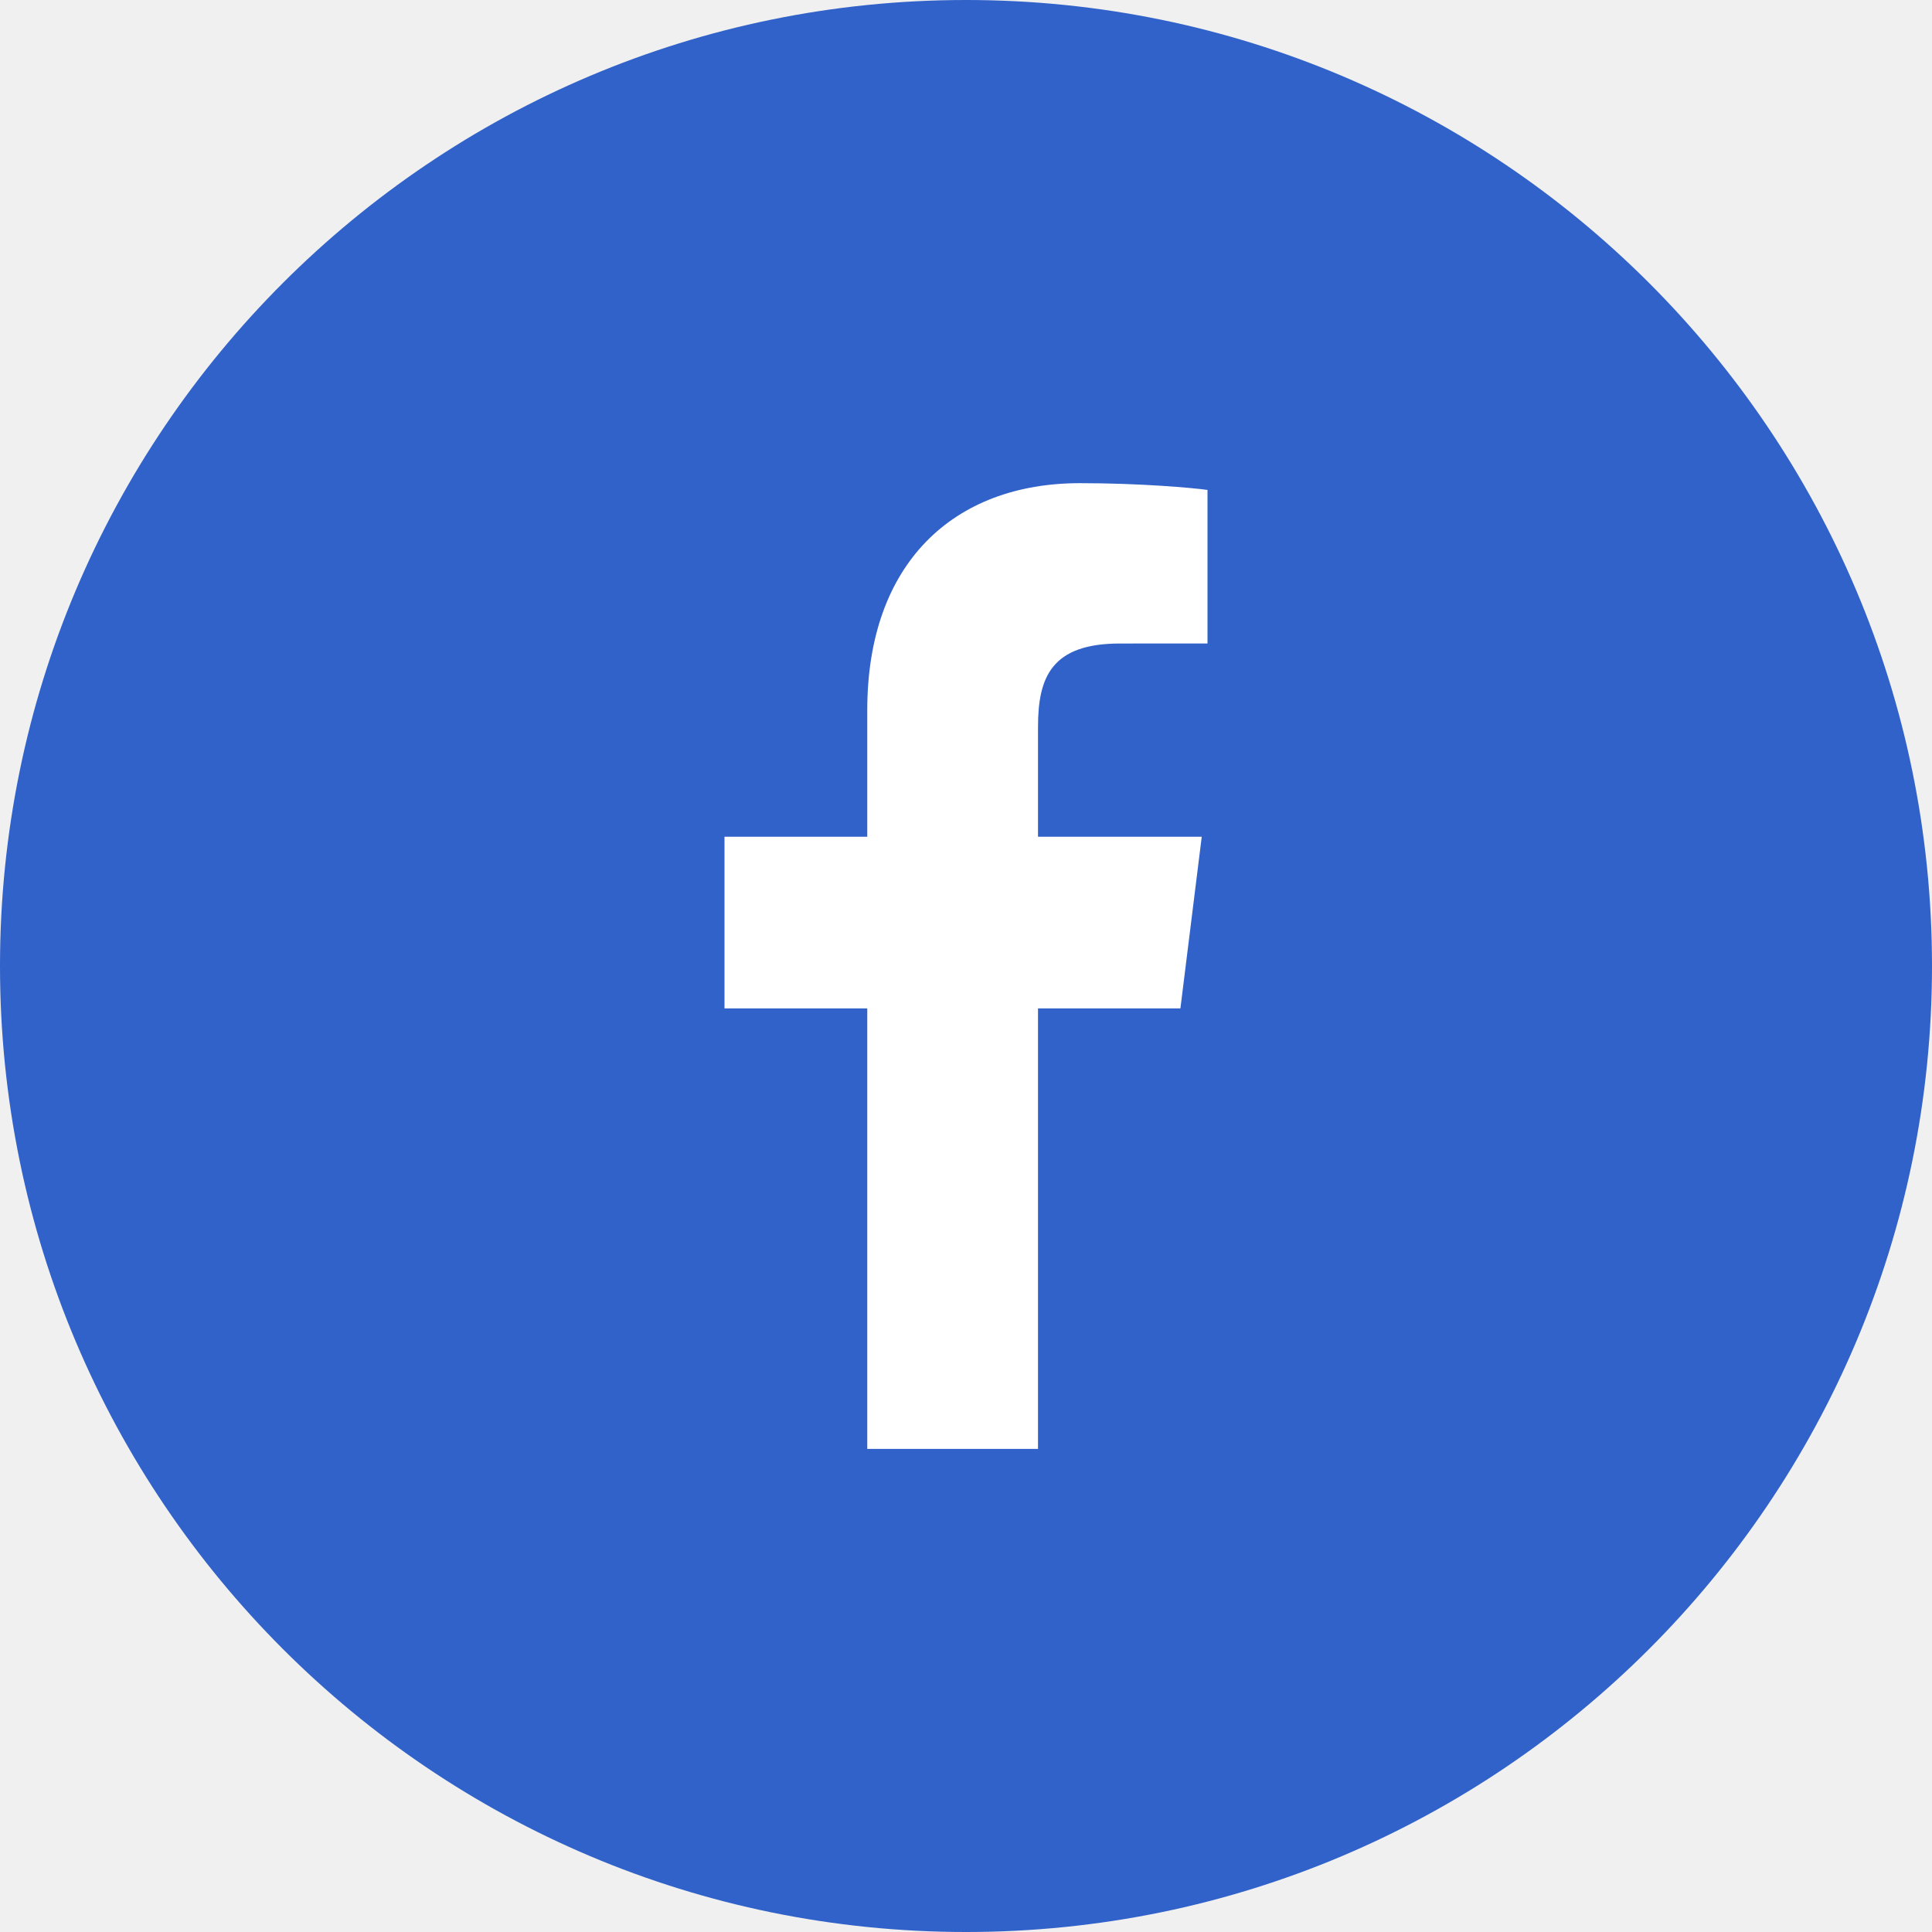
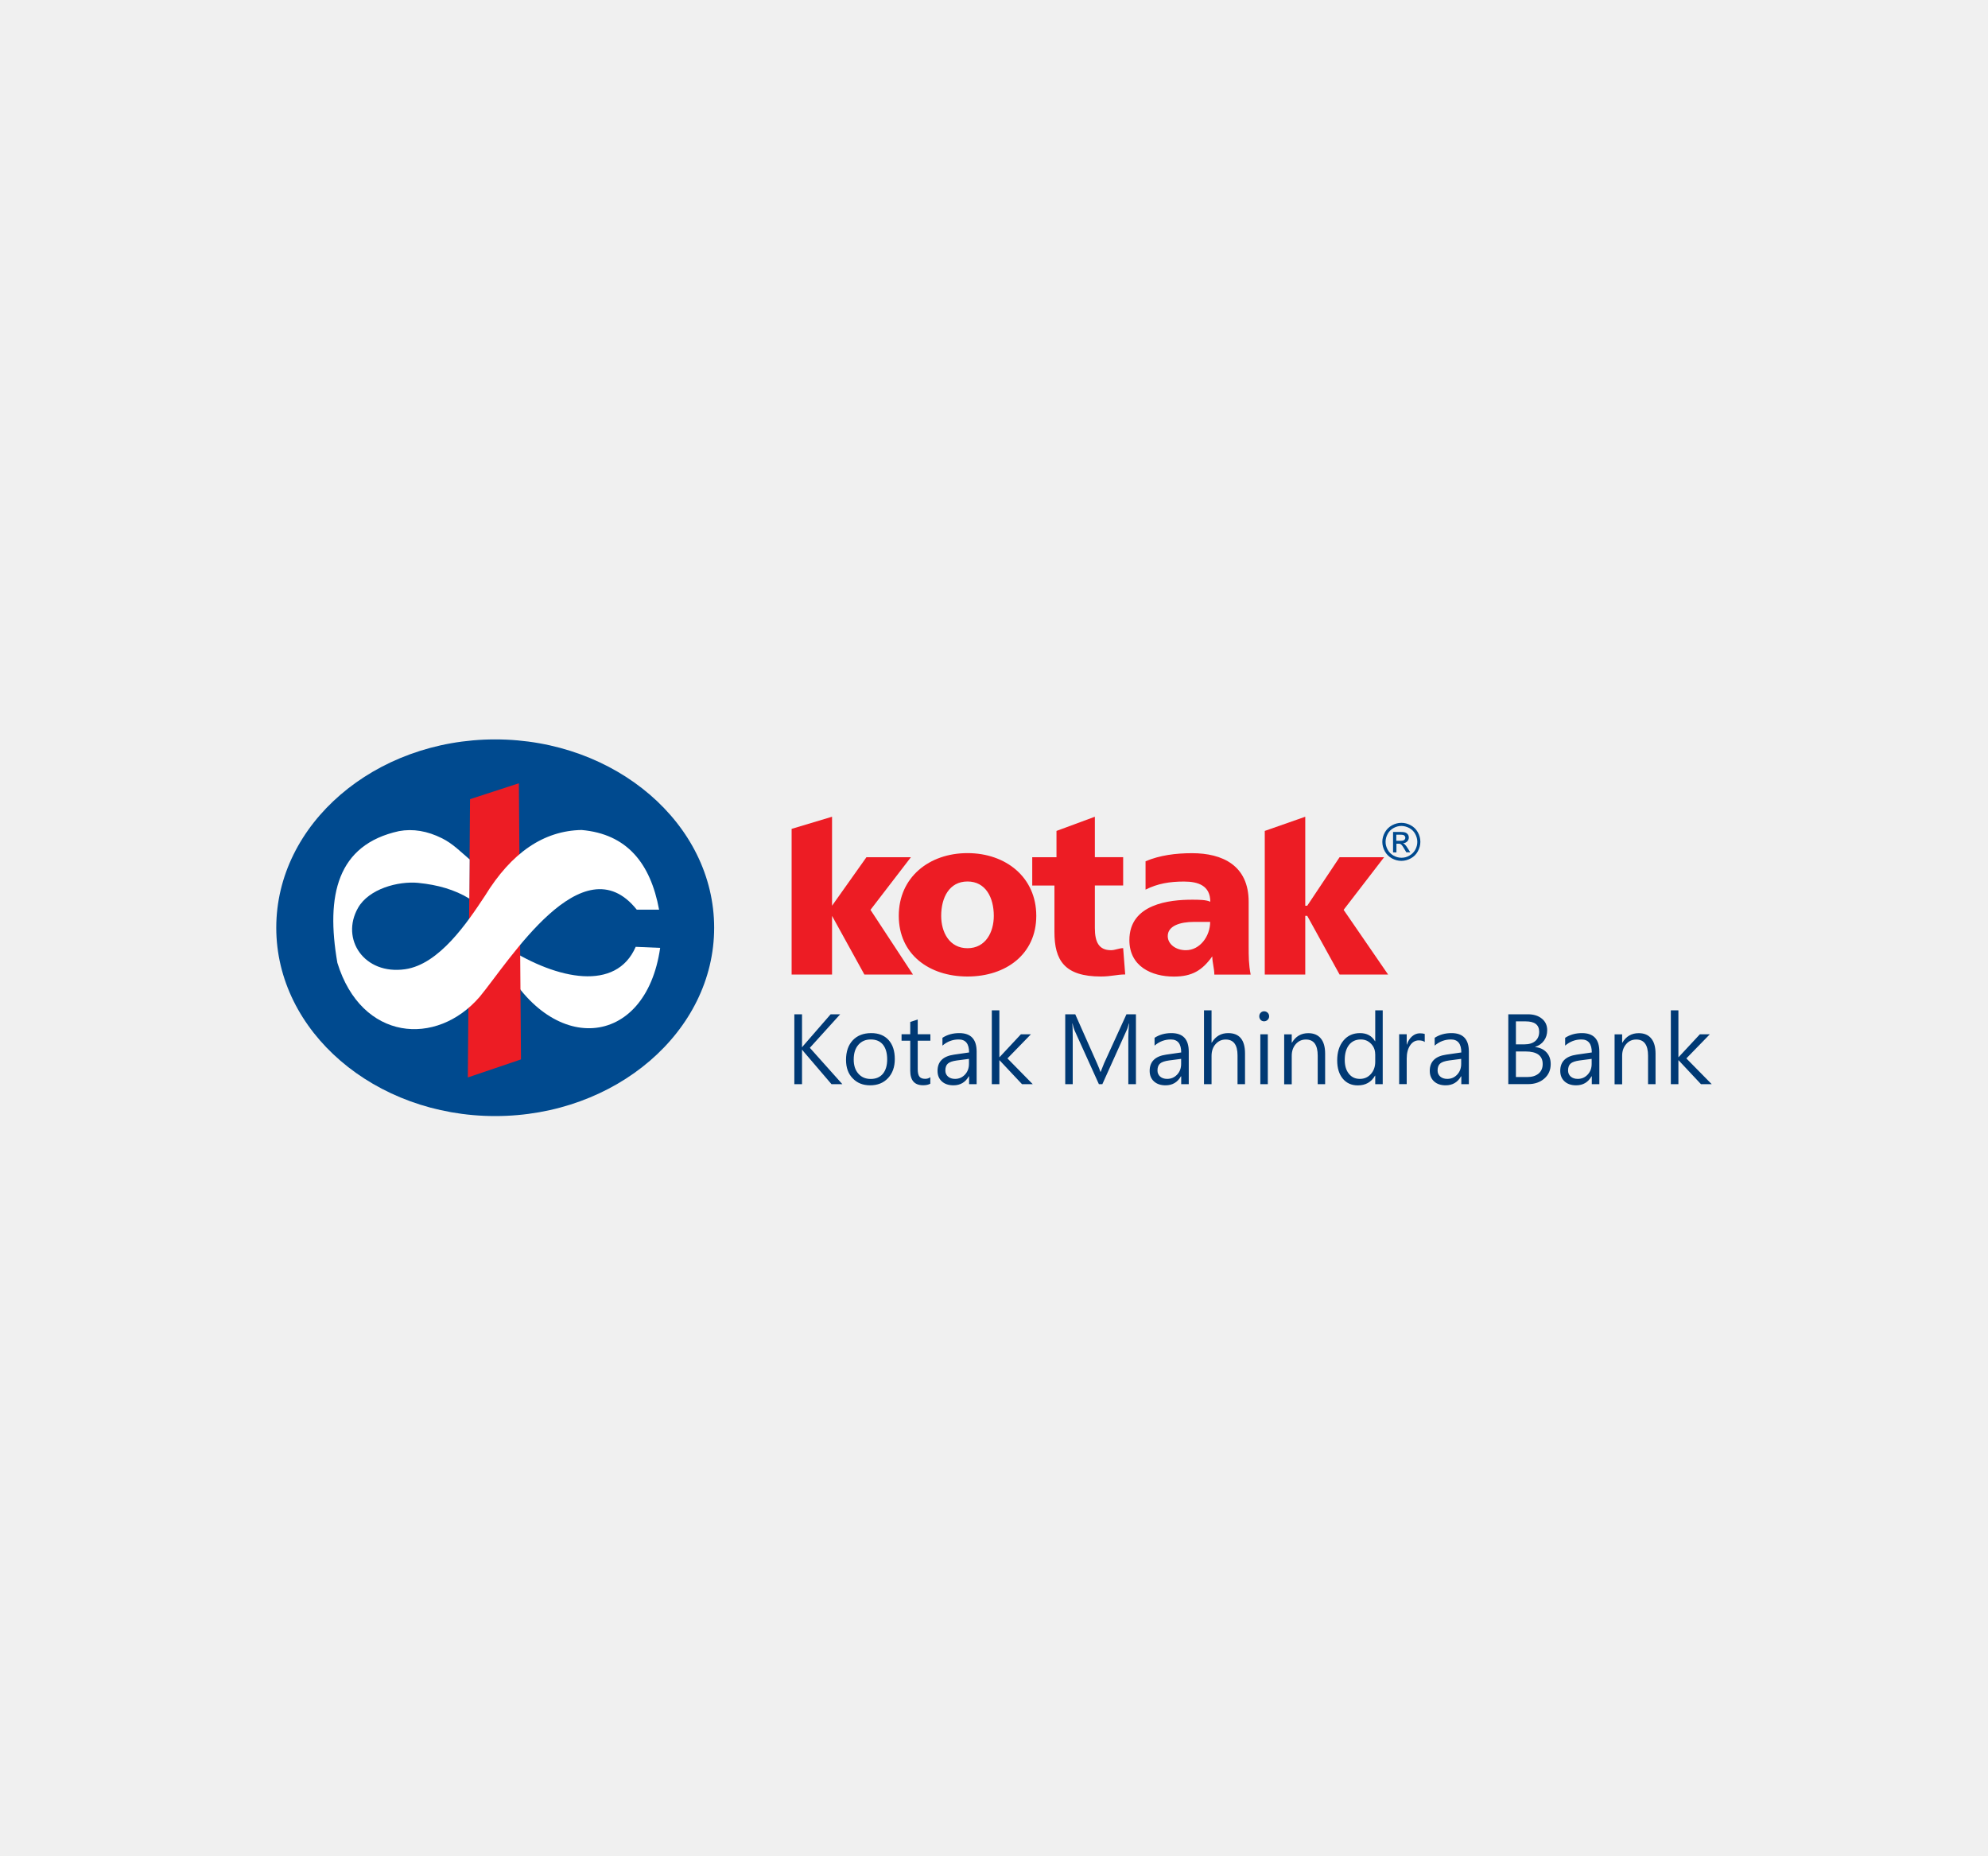
- <svg xmlns="http://www.w3.org/2000/svg" width="48" height="48" viewBox="0 0 48 48" fill="none">
-   <circle cx="24" cy="24" r="24" fill="#3162C9" />
-   <g clip-path="url(#clip0_38_23887)">
-     <path d="M25.789 35.998V25.053H29.327L29.857 20.788H25.789V18.064C25.789 16.829 26.119 15.988 27.825 15.988L30 15.987V12.172C29.624 12.12 28.332 12.004 26.83 12.004C23.694 12.004 21.547 13.992 21.547 17.642V20.788H18V25.053H21.547V35.998L25.789 35.998Z" fill="white" />
+ <svg xmlns="http://www.w3.org/2000/svg" version="1.0" id="Layer_1" x="0px" y="0px" viewBox="0 0 300 280" enable-background="new 0 0 300 280" xml:space="preserve">
+   <g>
+     <path fill-rule="evenodd" clip-rule="evenodd" fill="#004A8F" d="M74.73,168.42c-18.2,0-33.04-12.77-33.04-28.42   c0-15.65,14.84-28.42,33.04-28.42c18.19,0,33.04,12.77,33.04,28.42C107.77,155.65,92.93,168.42,74.73,168.42L74.73,168.42z" />
+     <path fill-rule="evenodd" clip-rule="evenodd" fill="#FFFFFF" d="M95.93,142.88l3.69,0.16c-2.19,15.31-16.72,16.43-24.04,1.6   l0.96-1.6C84.12,147.85,92.99,149.66,95.93,142.88L95.93,142.88z" />
+     <polygon fill-rule="evenodd" clip-rule="evenodd" fill="#ED1C24" points="70.93,120.6 78.3,118.2 78.62,159.87 70.6,162.59    70.93,120.6  " />
+     <path fill-rule="evenodd" clip-rule="evenodd" fill="#FFFFFF" d="M96.09,137.27h3.37c-1.3-7.01-4.85-11.42-11.7-12.02   c-5.72,0.11-10.58,3.42-14.58,9.94c-2.65,4.01-6.88,10.32-12.03,11.07c-6.2,0.9-9.8-4.56-7.12-9.26c1.63-2.86,6.02-4.06,9.1-3.77   c0.02,0,0.04,0,0.05,0.01c2.82,0.28,5.41,1,7.64,2.36l0.05-5.91c-1.4-1.19-2.54-2.38-4.17-3.19c-2.22-1.11-4.39-1.47-6.49-1.08   c-9.35,2.05-11.06,9.69-9.3,19.87c3.63,11.81,14.96,12.71,21.48,5.13C76.83,145.07,87.91,127.03,96.09,137.27L96.09,137.27z" />
+     <path fill-rule="evenodd" clip-rule="evenodd" fill="#ED1C24" d="M146,147.36c5.8,0,10.38-3.36,10.38-9.16   c0-5.8-4.58-9.46-10.38-9.46c-5.8,0-10.37,3.66-10.37,9.46C135.63,144.01,140.21,147.36,146,147.36L146,147.36L146,147.36z    M146,143.09c-2.75,0-3.97-2.44-3.97-4.88c0-2.75,1.22-5.19,3.97-5.19c2.75,0,3.97,2.44,3.97,5.19   C149.97,140.65,148.75,143.09,146,143.09L146,143.09L146,143.09z M155.77,133.63h3.35v7.02c0,4.27,1.53,6.71,7.02,6.71   c1.53,0,2.44-0.31,3.66-0.31l-0.31-3.97c-0.61,0-1.22,0.31-1.83,0.31c-1.83,0-2.44-1.22-2.44-3.36v-6.41h4.27v-4.27h-4.27v-6.1   l-5.79,2.14v3.97h-3.66V133.63L155.77,133.63z M190.86,147.06h6.11v-8.85h0.3l4.88,8.85h7.32l-6.71-9.76l6.11-7.94h-6.72   l-4.88,7.32h-0.3v-13.43l-6.11,2.14V147.06L190.86,147.06z M119.46,147.06h6.1v-8.85l4.88,8.85h7.33l-6.41-9.76l6.1-7.94h-6.71   l-5.19,7.32v-13.43l-6.1,1.83V147.06L119.46,147.06z M188.73,147.06c-0.3-1.52-0.3-2.75-0.3-4.27v-6.71c0-5.49-3.97-7.33-8.54-7.33   c-2.44,0-4.88,0.31-7.02,1.22v4.28c1.83-0.92,3.66-1.22,5.8-1.22c2.14,0,3.97,0.61,3.97,3.05c-0.61-0.31-1.83-0.31-2.75-0.31   c-3.36,0-9.46,0.61-9.46,6.1c0,3.97,3.36,5.5,6.71,5.5c2.75,0,4.27-0.92,5.8-3.05l0,0c0,0.92,0.31,1.83,0.31,2.75H188.73   L188.73,147.06z M176.22,141.26c0-1.53,1.83-2.14,3.96-2.14c0.92,0,1.83,0,2.44,0c0,2.14-1.53,4.27-3.66,4.27   C177.44,143.4,176.22,142.48,176.22,141.26L176.22,141.26L176.22,141.26z" />
+     <path fill-rule="evenodd" clip-rule="evenodd" fill="#004A8F" d="M211.48,124.17c0.48,0,0.95,0.12,1.41,0.37   c0.46,0.25,0.82,0.6,1.07,1.06c0.26,0.46,0.38,0.94,0.38,1.44c0,0.49-0.13,0.97-0.38,1.43c-0.25,0.46-0.6,0.81-1.06,1.06   c-0.46,0.25-0.93,0.38-1.43,0.38s-0.97-0.13-1.43-0.38c-0.45-0.25-0.81-0.61-1.06-1.06c-0.25-0.46-0.38-0.93-0.38-1.43   c0-0.5,0.13-0.98,0.39-1.44c0.26-0.46,0.62-0.81,1.08-1.06C210.53,124.29,211,124.17,211.48,124.17L211.48,124.17z M211.48,124.64   c-0.4,0-0.8,0.1-1.18,0.31c-0.38,0.21-0.68,0.5-0.89,0.89c-0.21,0.38-0.32,0.78-0.32,1.2c0,0.41,0.11,0.81,0.32,1.19   c0.21,0.38,0.51,0.67,0.89,0.89c0.38,0.21,0.78,0.32,1.19,0.32s0.81-0.1,1.19-0.32c0.38-0.21,0.68-0.51,0.89-0.89   c0.21-0.38,0.31-0.78,0.31-1.19c0-0.41-0.11-0.81-0.32-1.2c-0.21-0.38-0.51-0.68-0.9-0.89   C212.27,124.75,211.88,124.64,211.48,124.64L211.48,124.64z M210.22,128.62v-3.08h1.06c0.36,0,0.62,0.03,0.79,0.09   c0.16,0.06,0.29,0.16,0.39,0.3c0.1,0.14,0.14,0.29,0.14,0.45c0,0.22-0.08,0.42-0.24,0.59c-0.16,0.17-0.37,0.26-0.64,0.28   c0.11,0.05,0.2,0.1,0.26,0.16c0.13,0.12,0.28,0.32,0.46,0.61l0.38,0.6h-0.6l-0.28-0.48c-0.22-0.38-0.39-0.62-0.52-0.72   c-0.09-0.07-0.22-0.11-0.4-0.1h-0.29v1.31H210.22L210.22,128.62z M210.72,126.88h0.6c0.29,0,0.49-0.04,0.59-0.13   c0.1-0.09,0.16-0.2,0.16-0.34c0-0.09-0.03-0.17-0.08-0.24c-0.05-0.07-0.12-0.13-0.21-0.16c-0.09-0.03-0.26-0.05-0.5-0.05h-0.57   V126.88L210.72,126.88z" />
+     <path fill="#003974" d="M127.12,163.61h-1.64l-4.14-4.84c-0.14-0.17-0.23-0.29-0.28-0.35h-0.03v5.19h-1.16v-10.55h1.16v4.96h0.03   c0.07-0.1,0.16-0.22,0.28-0.35l4.01-4.61h1.44l-4.58,5.06L127.12,163.61L127.12,163.61z M127.67,159.94c0-1.25,0.34-2.24,1.02-2.96   c0.68-0.72,1.61-1.08,2.79-1.08c1.11,0,1.98,0.35,2.61,1.04c0.63,0.7,0.94,1.65,0.94,2.88c0,1.19-0.34,2.15-1.02,2.87   c-0.68,0.73-1.58,1.09-2.7,1.09c-1.09,0-1.96-0.35-2.63-1.05C128,162.04,127.67,161.11,127.67,159.94L127.67,159.94z    M128.83,159.89c0,0.89,0.23,1.6,0.7,2.13c0.46,0.53,1.09,0.8,1.86,0.8c0.79,0,1.4-0.26,1.84-0.78c0.43-0.52,0.65-1.24,0.65-2.18   c0-0.96-0.22-1.7-0.64-2.22c-0.43-0.52-1.04-0.78-1.84-0.78c-0.78,0-1.4,0.27-1.87,0.81C129.06,158.21,128.83,158.95,128.83,159.89   L128.83,159.89z M140.4,163.53c-0.28,0.16-0.64,0.24-1.1,0.24c-1.29,0-1.94-0.73-1.94-2.19v-4.53h-1.31v-0.98h1.31v-1.85l1.13-0.37   v2.22h1.91v0.98h-1.91v4.32c0,0.51,0.09,0.88,0.26,1.1c0.17,0.22,0.46,0.33,0.86,0.33c0.31,0,0.58-0.08,0.78-0.25V163.53   L140.4,163.53z M142.22,156.61c0.74-0.48,1.59-0.71,2.54-0.71c1.75,0,2.62,0.93,2.62,2.79v4.92h-1.14v-1.19h-0.04   c-0.52,0.91-1.29,1.36-2.32,1.36c-0.74,0-1.33-0.2-1.76-0.6c-0.43-0.4-0.64-0.92-0.64-1.58c0-1.4,0.83-2.21,2.48-2.45l2.28-0.33   c0-1.31-0.52-1.96-1.57-1.96c-0.91,0-1.73,0.31-2.45,0.93V156.61L142.22,156.61z M144.39,160.03c-0.65,0.09-1.09,0.24-1.35,0.47   c-0.25,0.22-0.38,0.57-0.38,1.04c0,0.38,0.13,0.68,0.4,0.92c0.27,0.23,0.62,0.35,1.06,0.35c0.6,0,1.1-0.22,1.5-0.65   c0.4-0.43,0.6-0.97,0.6-1.61v-0.76L144.39,160.03L144.39,160.03z M155.85,163.61h-1.62l-3.39-3.61h-0.03v3.61h-1.14v-11.15h1.14   v7.07h0.03l3.22-3.45h1.51l-3.54,3.64L155.85,163.61L155.85,163.61z M170.27,163.61v-7.12c0-0.54,0.04-1.22,0.11-2.04h-0.03   c-0.13,0.5-0.23,0.83-0.32,0.99l-3.68,8.17h-0.52l-3.67-8.11c-0.1-0.21-0.2-0.56-0.31-1.05h-0.03c0.04,0.37,0.06,1.05,0.06,2.02   v7.14h-1.13v-10.55h1.51l3.3,7.43c0.26,0.59,0.42,1,0.49,1.25h0.05c0.14-0.37,0.31-0.79,0.51-1.28l3.38-7.4h1.43v10.55H170.27   L170.27,163.61z M174.23,156.61c0.74-0.48,1.59-0.71,2.54-0.71c1.75,0,2.62,0.93,2.62,2.79v4.92h-1.14v-1.19h-0.04   c-0.52,0.91-1.29,1.36-2.32,1.36c-0.74,0-1.33-0.2-1.76-0.6c-0.43-0.4-0.64-0.92-0.64-1.58c0-1.4,0.83-2.21,2.48-2.45l2.28-0.33   c0-1.31-0.52-1.96-1.57-1.96c-0.91,0-1.73,0.31-2.45,0.93V156.61L174.23,156.61z M176.4,160.03c-0.64,0.09-1.09,0.24-1.35,0.47   c-0.25,0.22-0.38,0.57-0.38,1.04c0,0.38,0.14,0.68,0.4,0.92c0.27,0.23,0.62,0.35,1.06,0.35c0.6,0,1.1-0.22,1.51-0.65   c0.4-0.43,0.6-0.97,0.6-1.61v-0.76L176.4,160.03L176.4,160.03z M187.88,163.61h-1.13v-4.34c0-1.6-0.6-2.4-1.79-2.4   c-0.6,0-1.11,0.23-1.52,0.69c-0.41,0.46-0.61,1.06-0.61,1.79v4.26h-1.14v-11.15h1.14v4.88h0.03c0.58-0.96,1.4-1.44,2.48-1.44   c1.69,0,2.54,1.02,2.54,3.07V163.61L187.88,163.61z M190.03,153.37c0-0.21,0.07-0.4,0.21-0.54c0.14-0.15,0.32-0.22,0.52-0.22   c0.21,0,0.39,0.08,0.54,0.22c0.15,0.15,0.22,0.33,0.22,0.54c0,0.2-0.07,0.37-0.22,0.52c-0.15,0.15-0.33,0.23-0.54,0.23   s-0.39-0.07-0.53-0.22C190.1,153.75,190.03,153.57,190.03,153.37L190.03,153.37z M190.19,163.61v-7.53h1.13v7.53H190.19   L190.19,163.61z M199.99,163.61h-1.14v-4.3c0-1.63-0.59-2.44-1.78-2.44c-0.62,0-1.13,0.23-1.54,0.7c-0.4,0.47-0.6,1.05-0.6,1.75   v4.3h-1.14v-7.53h1.14v1.26h0.03c0.56-0.96,1.39-1.44,2.47-1.44c0.82,0,1.46,0.27,1.89,0.8c0.44,0.53,0.65,1.3,0.65,2.31V163.61   L199.99,163.61z M208.66,163.61h-1.13v-1.29h-0.03c-0.56,0.98-1.43,1.47-2.6,1.47c-0.95,0-1.71-0.34-2.27-1.02   c-0.56-0.68-0.84-1.59-0.84-2.75c0-1.24,0.31-2.23,0.94-2.99c0.63-0.76,1.47-1.13,2.5-1.13c1.03,0,1.79,0.41,2.27,1.23h0.03v-4.67   h1.13V163.61L208.66,163.61z M207.52,159.07c0-0.62-0.21-1.14-0.63-1.57c-0.42-0.43-0.93-0.64-1.54-0.64   c-0.75,0-1.35,0.28-1.78,0.83c-0.43,0.56-0.64,1.31-0.64,2.26c0,0.87,0.2,1.56,0.62,2.08c0.41,0.52,0.96,0.78,1.66,0.78   c0.67,0,1.22-0.24,1.66-0.73c0.44-0.49,0.66-1.11,0.66-1.87V159.07L207.52,159.07z M215,157.24c-0.21-0.16-0.51-0.24-0.9-0.24   c-0.53,0-0.97,0.25-1.31,0.76c-0.34,0.51-0.51,1.17-0.51,1.99v3.85h-1.14v-7.53h1.14v1.56h0.03c0.17-0.54,0.44-0.95,0.79-1.25   c0.35-0.3,0.74-0.45,1.17-0.45c0.32,0,0.57,0.04,0.73,0.1V157.24L215,157.24z M216.5,156.61c0.74-0.48,1.59-0.71,2.54-0.71   c1.75,0,2.62,0.93,2.62,2.79v4.92h-1.14v-1.19h-0.04c-0.52,0.91-1.29,1.36-2.32,1.36c-0.74,0-1.33-0.2-1.76-0.6   c-0.43-0.4-0.64-0.92-0.64-1.58c0-1.4,0.83-2.21,2.48-2.45l2.28-0.33c0-1.31-0.52-1.96-1.57-1.96c-0.91,0-1.73,0.31-2.45,0.93   V156.61L216.5,156.61z M218.67,160.03c-0.64,0.09-1.09,0.24-1.35,0.47c-0.25,0.22-0.38,0.57-0.38,1.04c0,0.38,0.13,0.68,0.4,0.92   c0.27,0.23,0.62,0.35,1.06,0.35c0.6,0,1.1-0.22,1.5-0.65c0.4-0.43,0.6-0.97,0.6-1.61v-0.76L218.67,160.03L218.67,160.03z    M227.61,163.61v-10.55h2.95c0.88,0,1.58,0.22,2.12,0.66c0.54,0.44,0.8,1.02,0.8,1.75c0,0.59-0.16,1.11-0.47,1.55   c-0.31,0.44-0.76,0.77-1.34,0.96v0.03c0.7,0.07,1.27,0.33,1.7,0.79c0.43,0.46,0.64,1.05,0.64,1.78c0,0.89-0.32,1.62-0.96,2.18   c-0.64,0.56-1.46,0.84-2.43,0.84H227.61L227.61,163.61z M228.76,154.13v3.47h1.28c0.7,0,1.25-0.17,1.64-0.5   c0.39-0.34,0.59-0.8,0.59-1.4c0-1.05-0.68-1.57-2.04-1.57H228.76L228.76,154.13z M228.76,158.67v3.86h1.71   c0.73,0,1.29-0.18,1.71-0.52c0.41-0.35,0.62-0.83,0.62-1.44c0-1.27-0.87-1.9-2.6-1.9H228.76L228.76,158.67z M236.19,156.61   c0.74-0.48,1.59-0.71,2.54-0.71c1.75,0,2.62,0.93,2.62,2.79v4.92h-1.14v-1.19h-0.04c-0.52,0.91-1.29,1.36-2.32,1.36   c-0.74,0-1.33-0.2-1.76-0.6c-0.43-0.4-0.64-0.92-0.64-1.58c0-1.4,0.83-2.21,2.48-2.45l2.28-0.33c0-1.31-0.52-1.96-1.57-1.96   c-0.91,0-1.73,0.31-2.45,0.93V156.61L236.19,156.61z M238.36,160.03c-0.64,0.09-1.09,0.24-1.35,0.47   c-0.25,0.22-0.38,0.57-0.38,1.04c0,0.38,0.13,0.68,0.4,0.92c0.27,0.23,0.62,0.35,1.06,0.35c0.6,0,1.1-0.22,1.5-0.65   c0.4-0.43,0.6-0.97,0.6-1.61v-0.76L238.36,160.03L238.36,160.03z M249.84,163.61h-1.14v-4.3c0-1.63-0.6-2.44-1.78-2.44   c-0.62,0-1.14,0.23-1.53,0.7c-0.4,0.47-0.6,1.05-0.6,1.75v4.3h-1.14v-7.53h1.14v1.26h0.03c0.56-0.96,1.39-1.44,2.47-1.44   c0.83,0,1.46,0.27,1.89,0.8c0.44,0.53,0.65,1.3,0.65,2.31V163.61L249.84,163.61z M258.31,163.61h-1.62l-3.38-3.61h-0.03v3.61h-1.14   v-11.15h1.14v7.07h0.03l3.21-3.45h1.5l-3.54,3.64L258.31,163.61L258.31,163.61z" />
  </g>
-   <defs>
-     <clipPath id="clip0_38_23887">
-       <rect width="12" height="24" fill="white" transform="translate(18 12.0002)" />
-     </clipPath>
-   </defs>
</svg>
